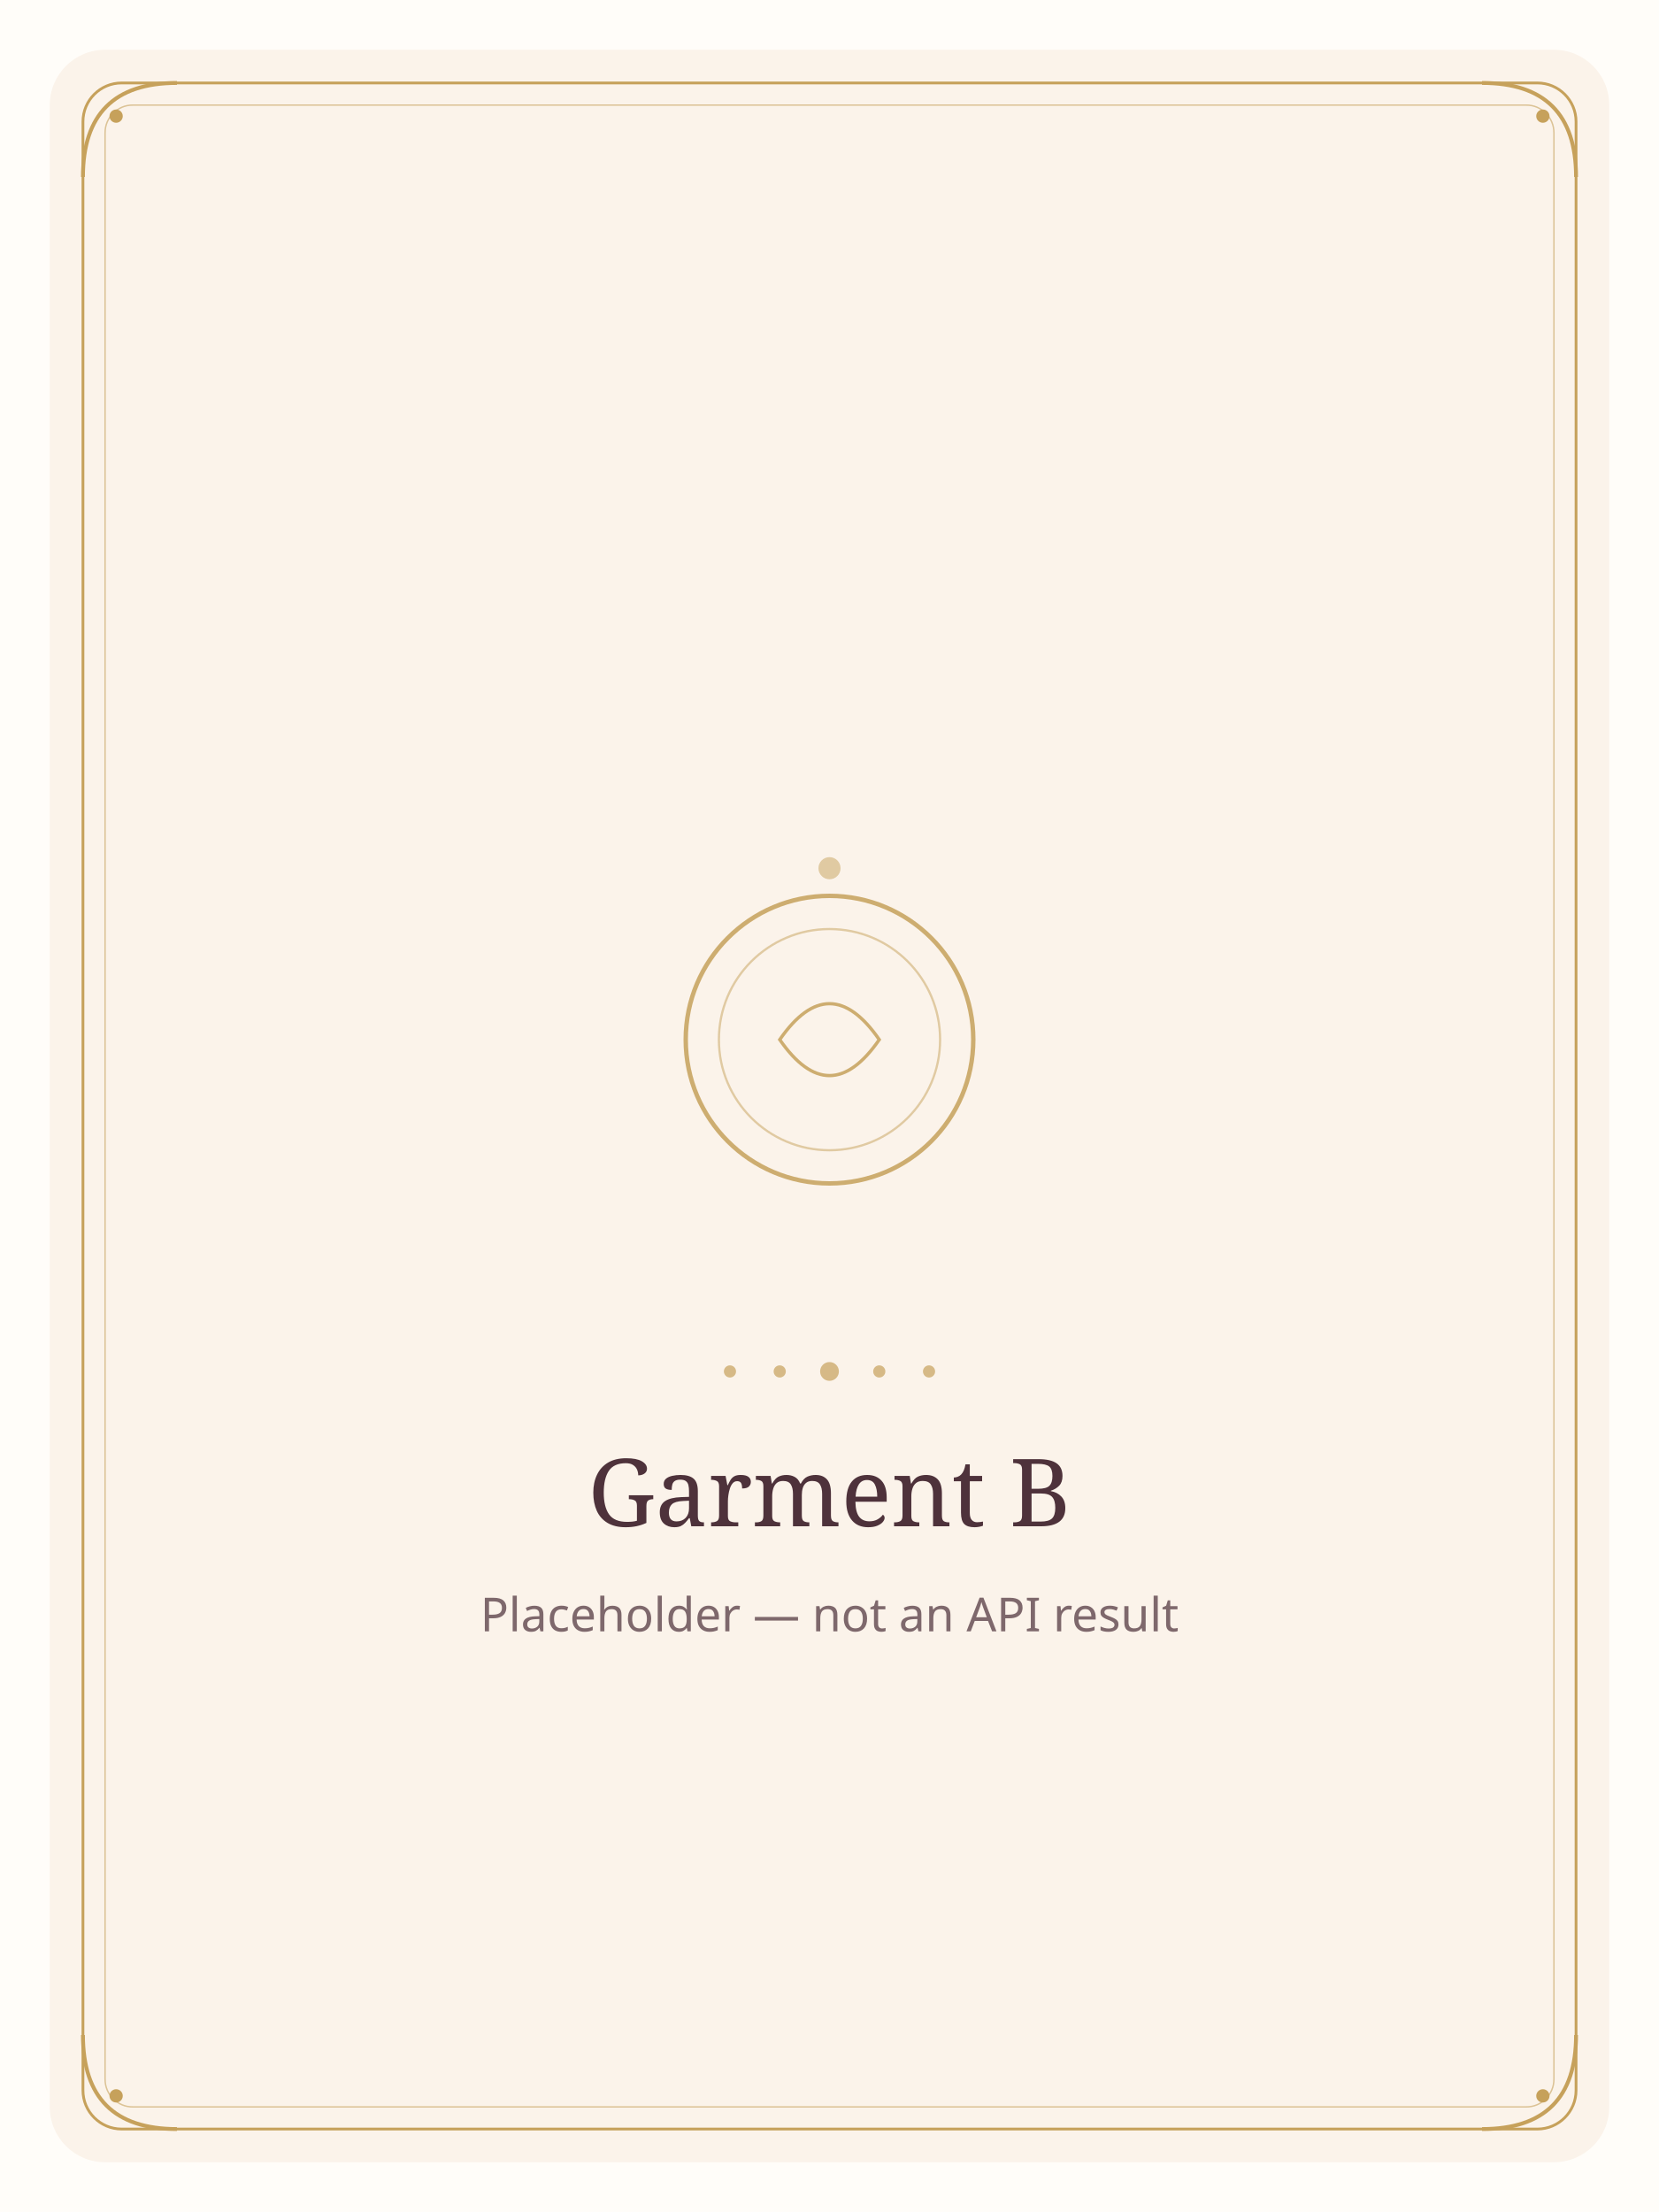
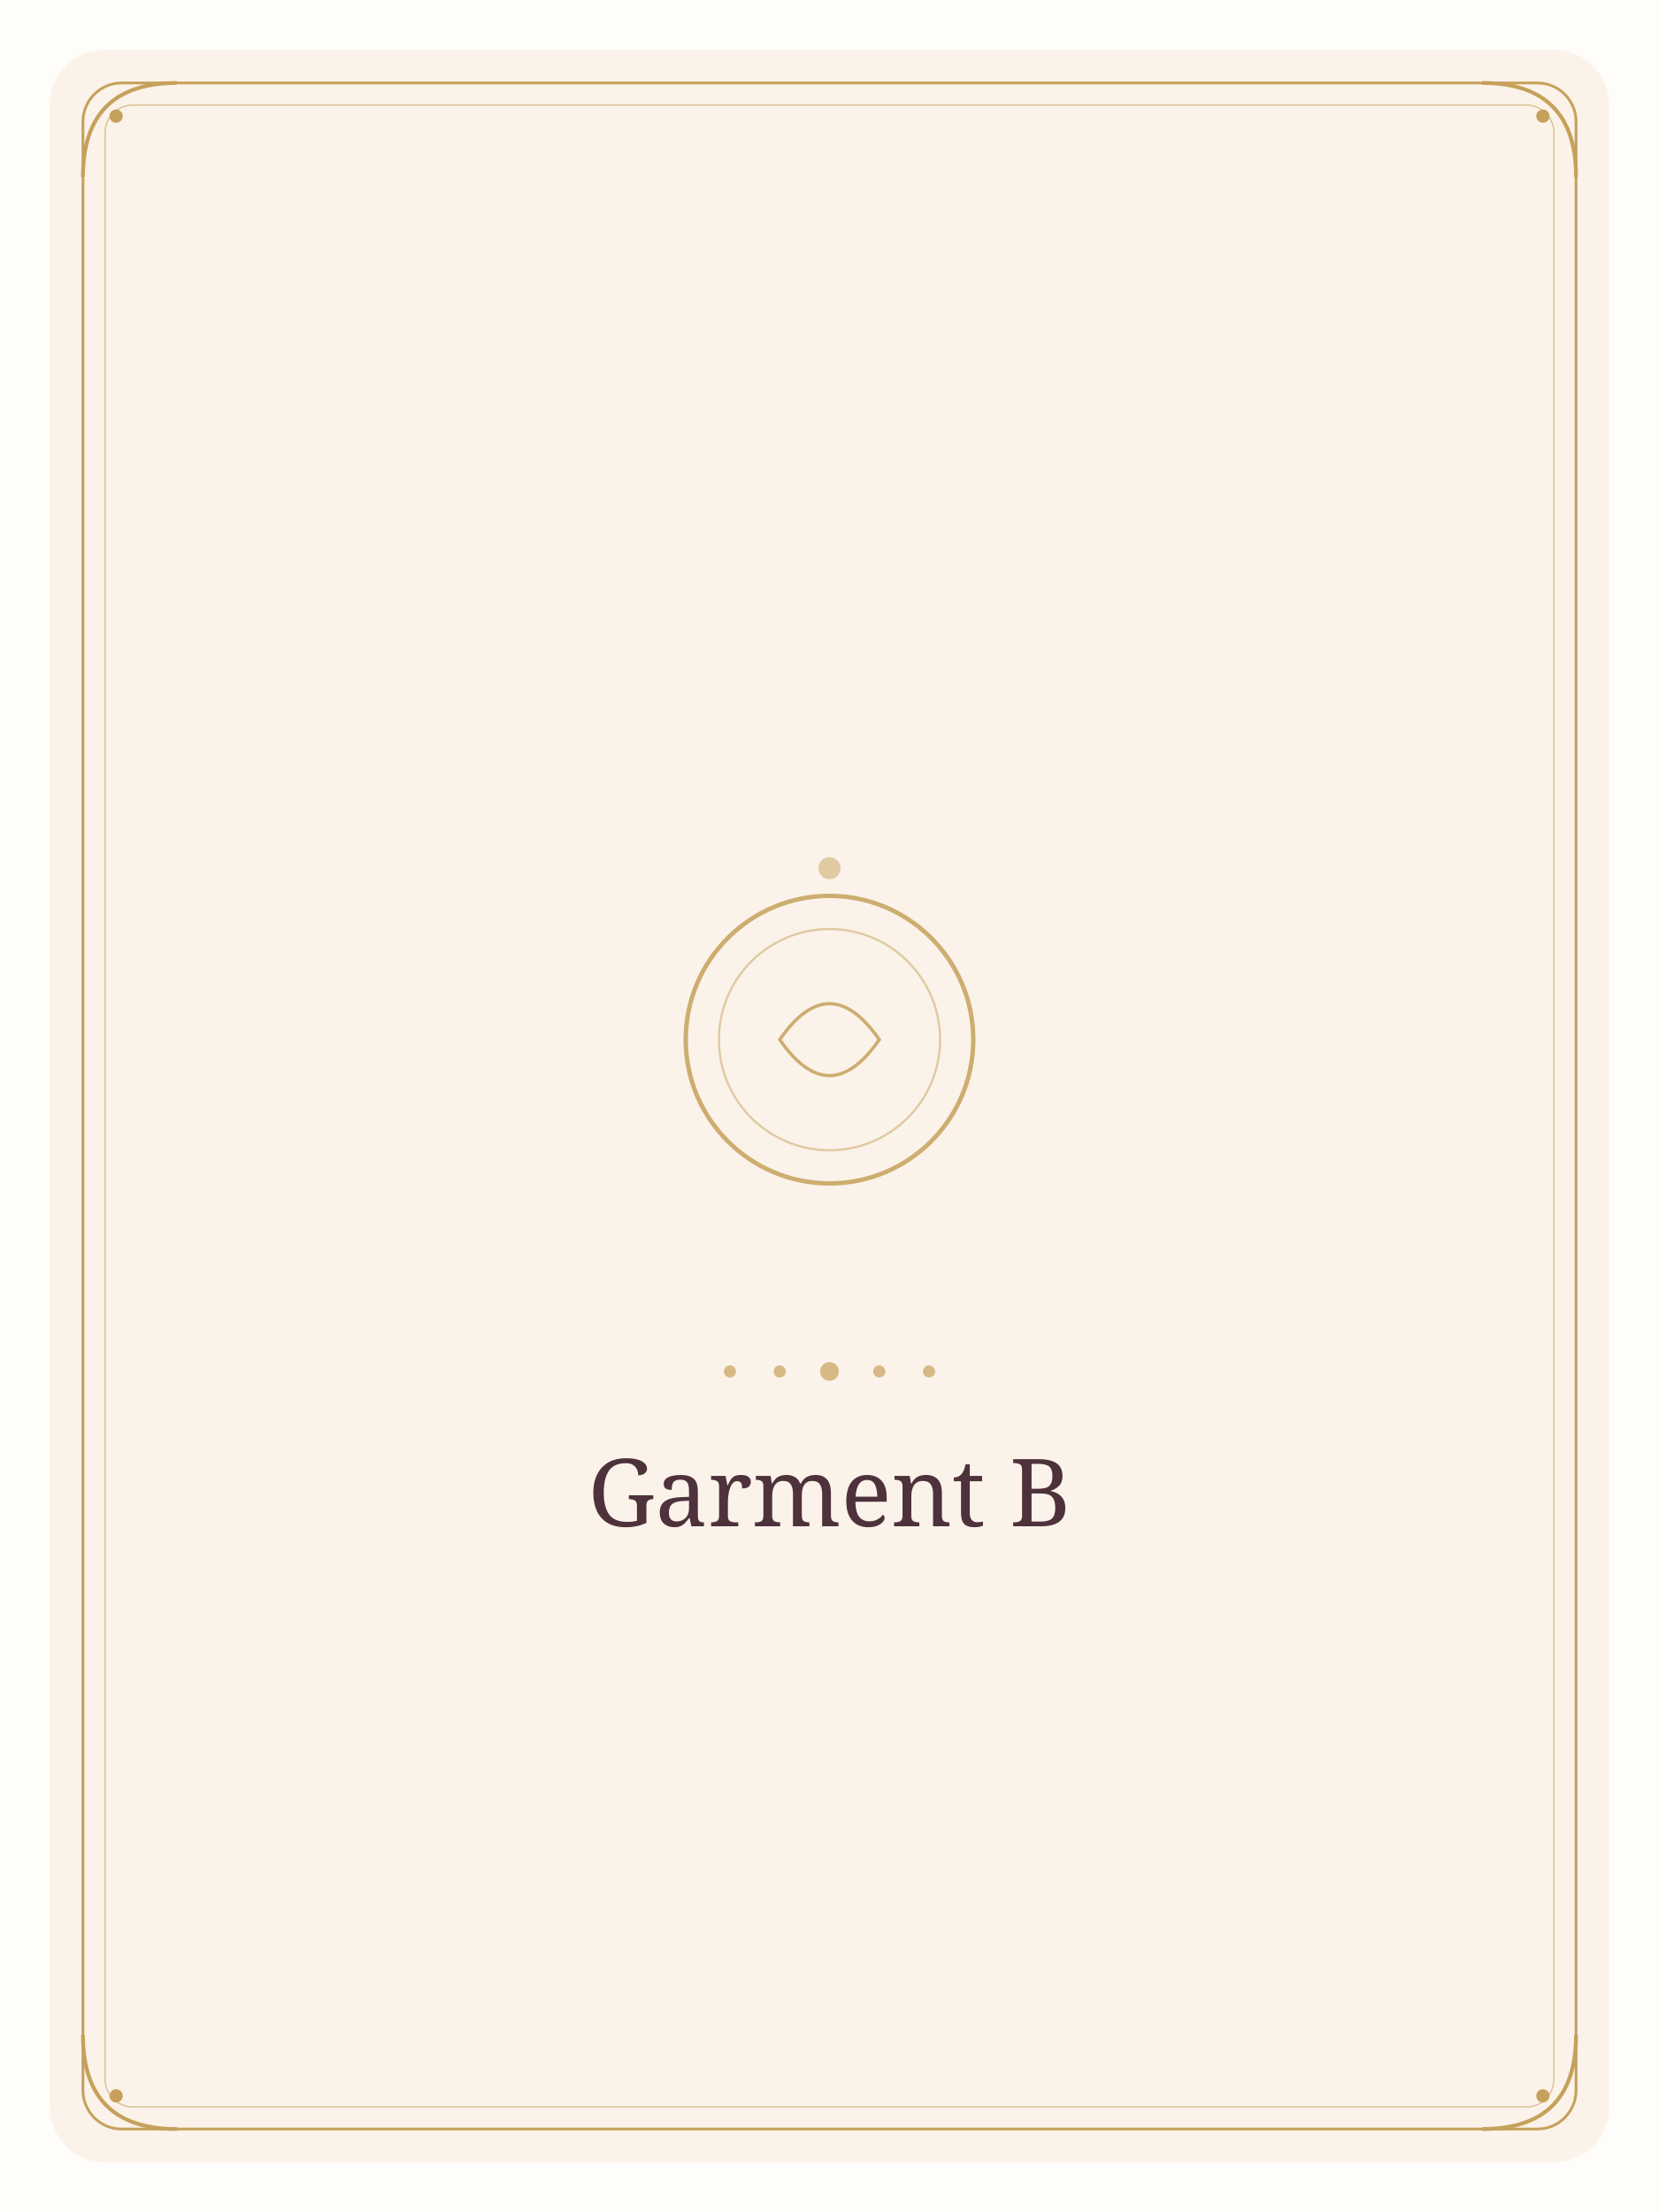
<svg xmlns="http://www.w3.org/2000/svg" viewBox="0 0 600 800" width="600" height="800" role="img" aria-label="Garment B — placeholder">
  <rect width="600" height="800" fill="#FFFDF9" />
  <rect x="18" y="18" width="564" height="764" fill="#FBF3EA" rx="20" />
  <rect x="30" y="30" width="540" height="740" fill="none" stroke="#C6A15B" stroke-width="1" rx="14" />
  <rect x="38" y="38" width="524" height="724" fill="none" stroke="#C6A15B" stroke-width="0.5" opacity="0.6" rx="10" />
  <path d="M 30 64 q 0 -34 34 -34" fill="none" stroke="#C6A15B" stroke-width="1.4" />
  <circle cx="42" cy="42" r="2.4" fill="#C6A15B" />
  <path d="M 570 64 q 0 -34 -34 -34" fill="none" stroke="#C6A15B" stroke-width="1.4" />
  <circle cx="558" cy="42" r="2.4" fill="#C6A15B" />
  <path d="M 30 736 q 0 34 34 34" fill="none" stroke="#C6A15B" stroke-width="1.4" />
  <circle cx="42" cy="758" r="2.4" fill="#C6A15B" />
  <path d="M 570 736 q 0 34 -34 34" fill="none" stroke="#C6A15B" stroke-width="1.4" />
  <circle cx="558" cy="758" r="2.4" fill="#C6A15B" />
  <g transform="translate(300, 360)" opacity="0.85">
    <circle cx="0" cy="16" r="52" fill="none" stroke="#C6A15B" stroke-width="1.6" />
    <circle cx="0" cy="16" r="40" fill="none" stroke="#C6A15B" stroke-width="0.8" opacity="0.6" />
    <path d="M -18 16 q 18 -26 36 0 q -18 26 -36 0 Z" fill="none" stroke="#C6A15B" stroke-width="1.2" />
    <circle cx="0" cy="-46" r="4" fill="#C6A15B" opacity="0.6" />
  </g>
  <g fill="#C6A15B" opacity="0.7">
    <circle cx="264" cy="496" r="2.2" />
    <circle cx="282" cy="496" r="2.2" />
    <circle cx="300" cy="496" r="3.4" />
    <circle cx="318" cy="496" r="2.2" />
    <circle cx="336" cy="496" r="2.2" />
  </g>
  <text x="300" y="552" text-anchor="middle" font-family="Cormorant Garamond, Georgia, serif" font-size="34" fill="#4E323B">Garment B</text>
-   <text x="300" y="590" text-anchor="middle" font-family="Nunito Sans, system-ui, sans-serif" font-size="17" fill="#4E323B" opacity="0.72">Placeholder — not an API result</text>
</svg>
